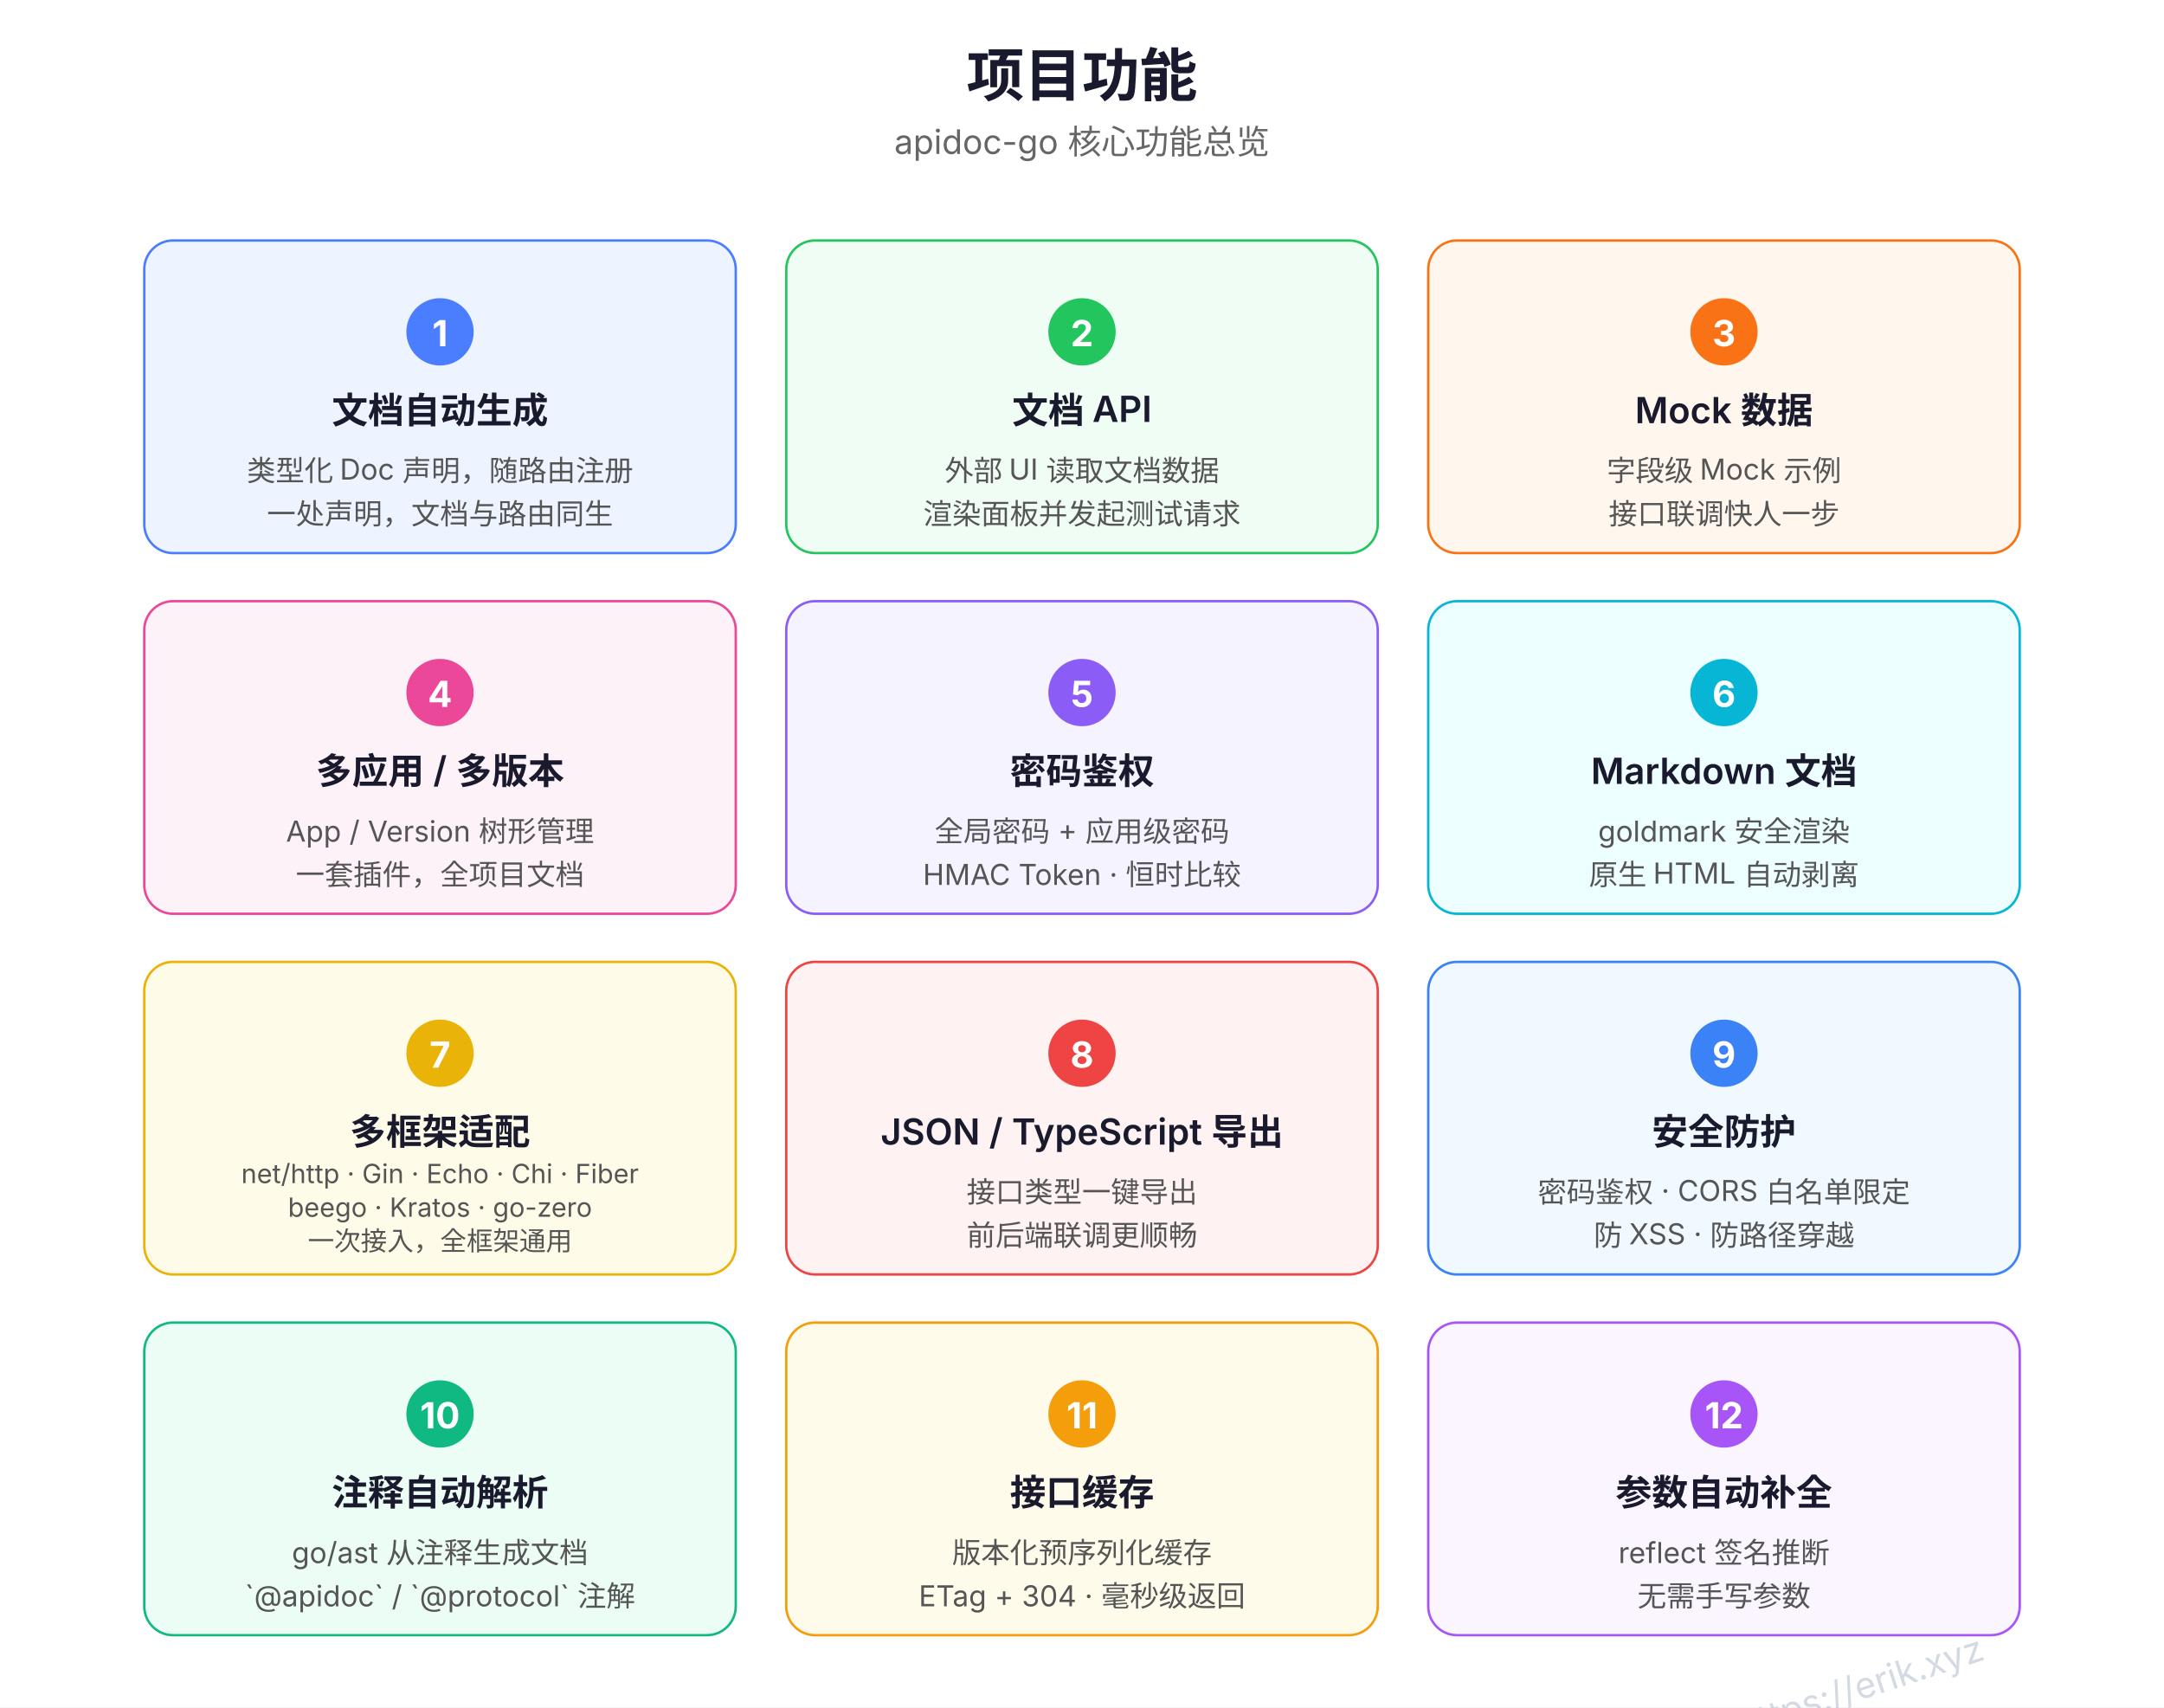
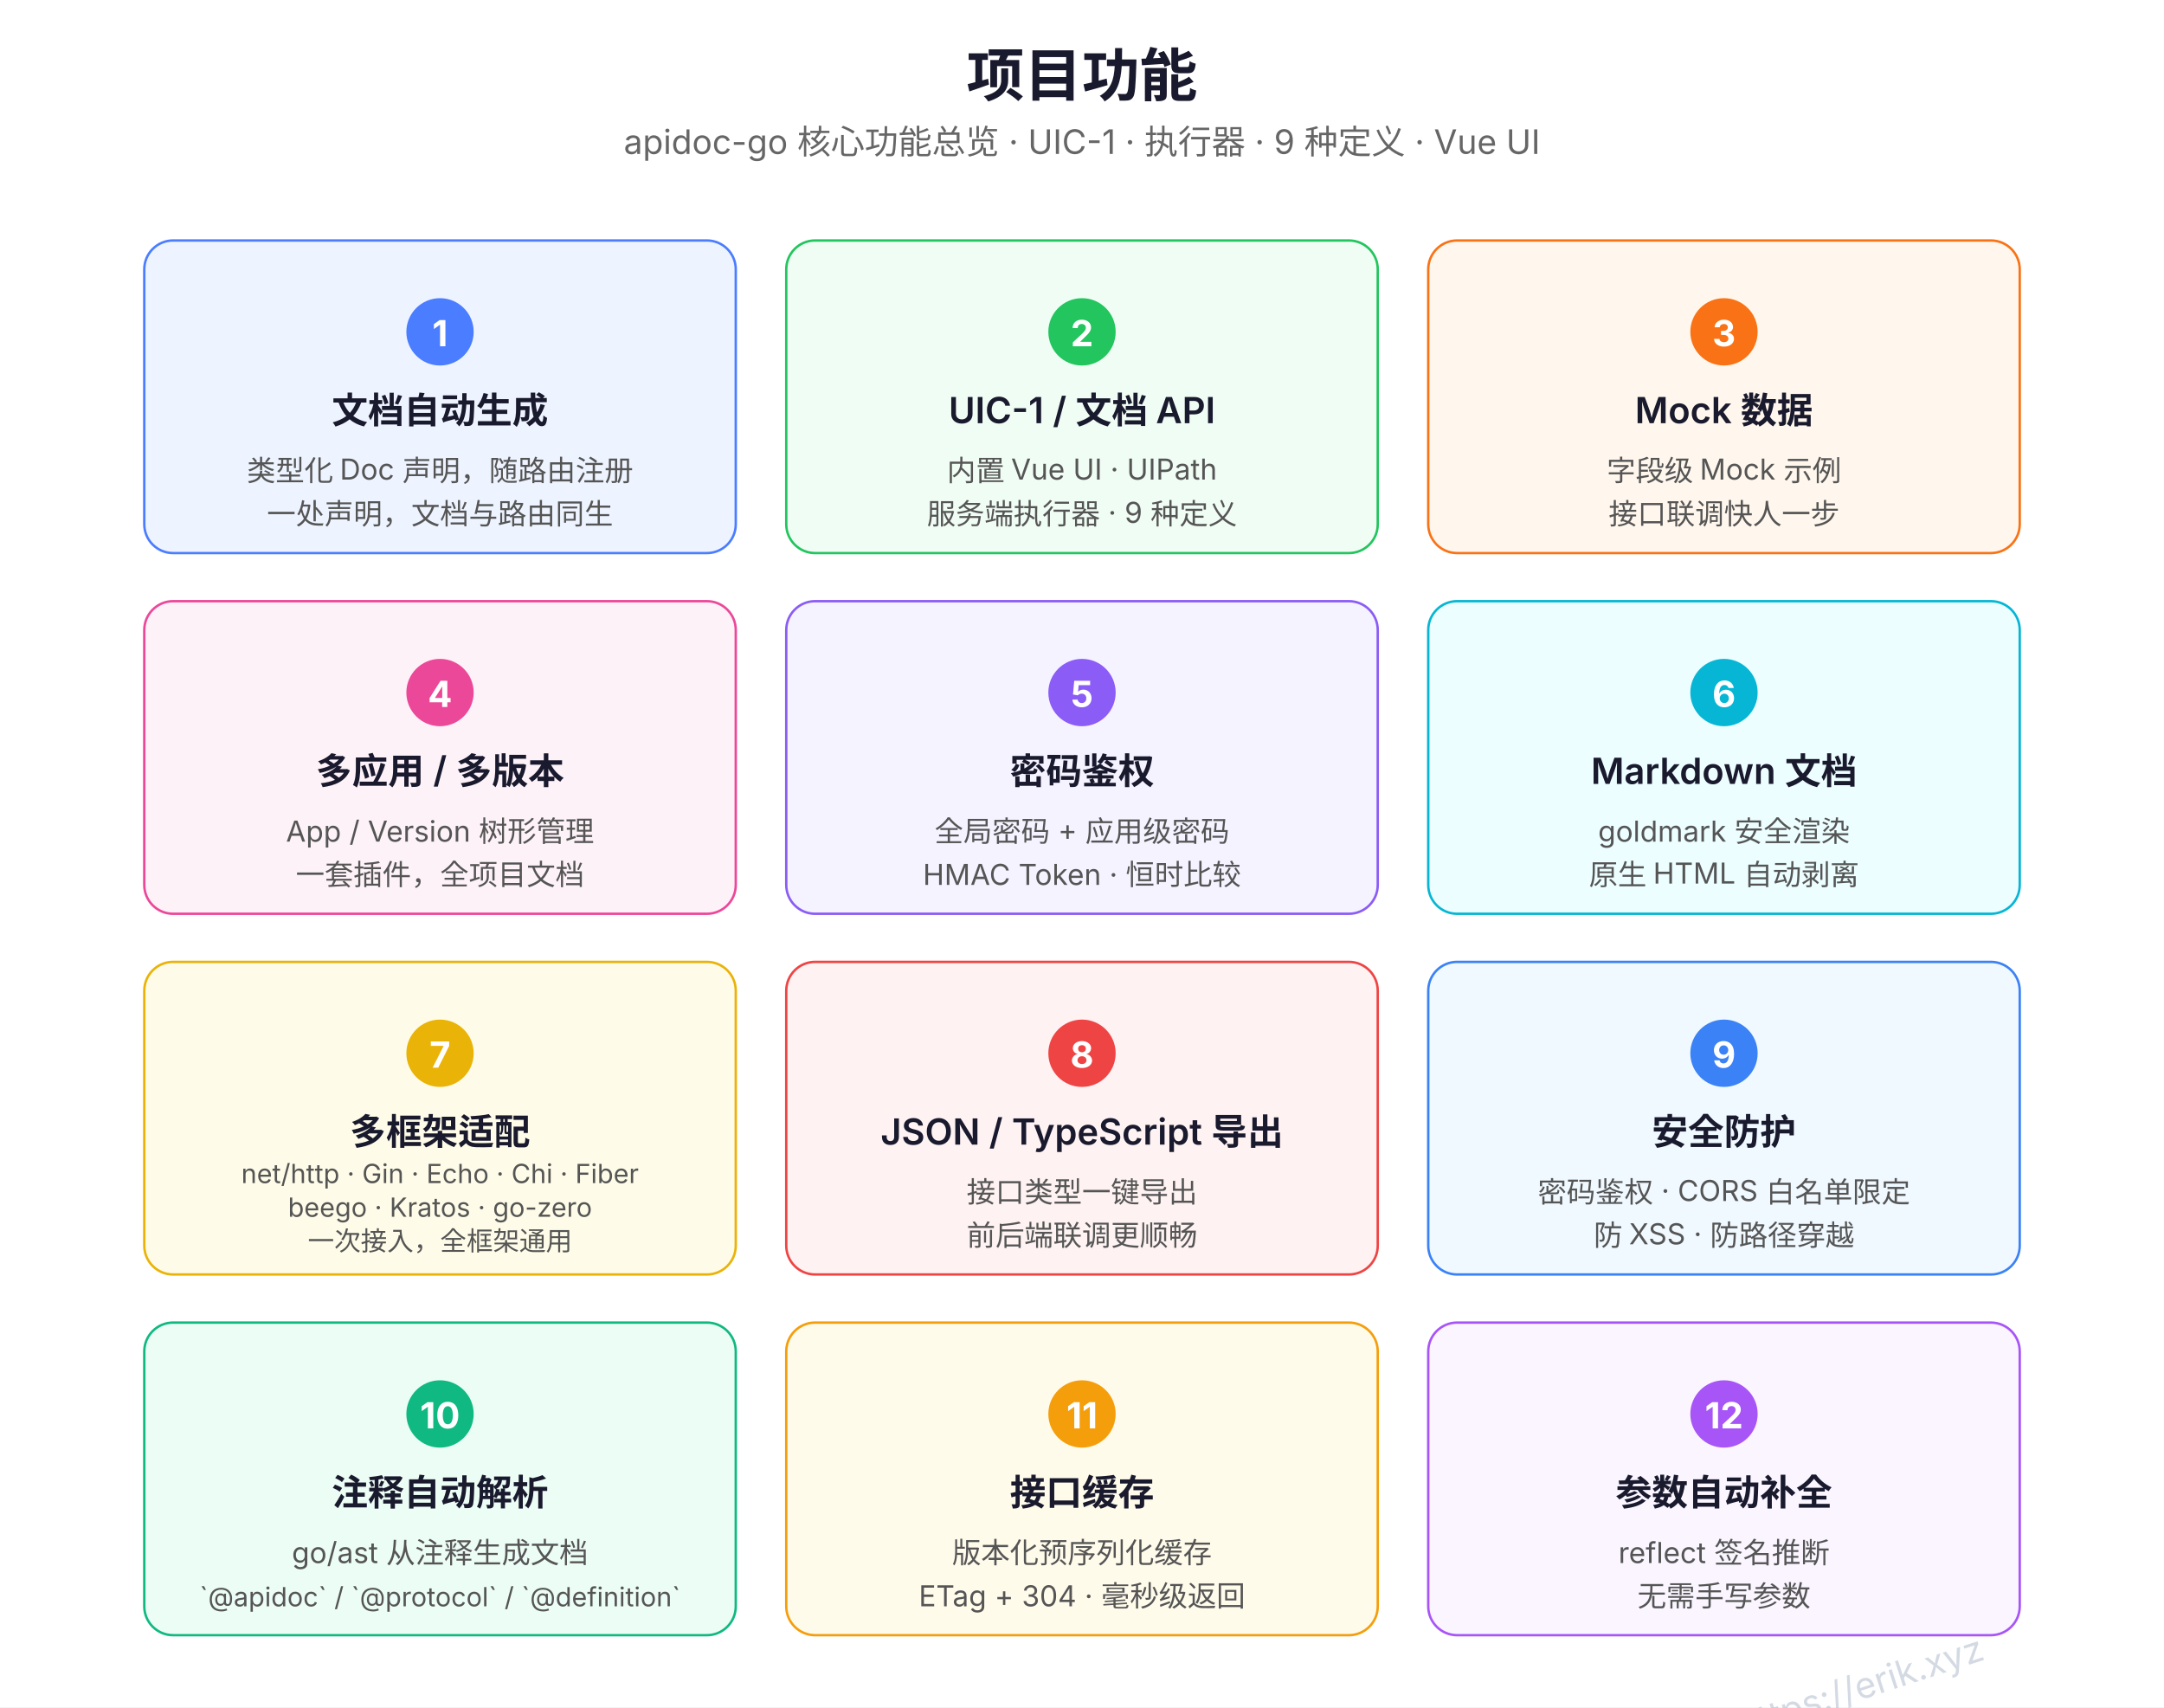
<svg xmlns="http://www.w3.org/2000/svg" viewBox="0 0 900 710" font-family="system-ui, -apple-system, 'Segoe UI', 'PingFang SC', sans-serif">
  <rect width="900" height="710" fill="#ffffff" />
  <text x="450" y="40" text-anchor="middle" font-size="24" font-weight="700" fill="#1a1a2e">项目功能</text>
-   <text x="450" y="64" text-anchor="middle" font-size="14" fill="#666">apidoc-go 核心功能总览</text>
+   <text x="450" y="64" text-anchor="middle" font-size="14" fill="#666">apidoc-go 核心功能总览 · UIC-1 · 执行器 · 9 种定义 · Vue UI</text>
  <rect x="60" y="100" width="246" height="130" rx="12" fill="#eef4ff" stroke="#4a7dff" />
  <circle cx="183" cy="138" r="14" fill="#4a7dff" />
  <text x="183" y="144" text-anchor="middle" font-size="15" font-weight="700" fill="#ffffff">1</text>
  <text x="183" y="176" text-anchor="middle" font-size="15" font-weight="600" fill="#1a1a2e">文档自动生成</text>
  <text x="183" y="200" text-anchor="middle" font-size="12" fill="#555">类型化 Doc 声明，随路由注册</text>
  <text x="183" y="218" text-anchor="middle" font-size="12" fill="#555">一处声明，文档与路由同生</text>
  <rect x="327" y="100" width="246" height="130" rx="12" fill="#f0fdf4" stroke="#22c55e" />
  <circle cx="450" cy="138" r="14" fill="#22c55e" />
  <text x="450" y="144" text-anchor="middle" font-size="15" font-weight="700" fill="#ffffff">2</text>
-   <text x="450" y="176" text-anchor="middle" font-size="15" font-weight="600" fill="#1a1a2e">文档 API</text>
-   <text x="450" y="200" text-anchor="middle" font-size="12" fill="#555">外部 UI 读取文档数据</text>
-   <text x="450" y="218" text-anchor="middle" font-size="12" fill="#555">渲染面板并发起测试请求</text>
+   <text x="450" y="176" text-anchor="middle" font-size="15" font-weight="600" fill="#1a1a2e">UIC-1 / 文档 API</text>
+   <text x="450" y="200" text-anchor="middle" font-size="12" fill="#555">内置 Vue UI · UIPath</text>
+   <text x="450" y="218" text-anchor="middle" font-size="12" fill="#555">服务端执行器 · 9 种定义</text>
  <rect x="594" y="100" width="246" height="130" rx="12" fill="#fff7ed" stroke="#f97316" />
  <circle cx="717" cy="138" r="14" fill="#f97316" />
  <text x="717" y="144" text-anchor="middle" font-size="15" font-weight="700" fill="#ffffff">3</text>
  <text x="717" y="176" text-anchor="middle" font-size="15" font-weight="600" fill="#1a1a2e">Mock 数据</text>
  <text x="717" y="200" text-anchor="middle" font-size="12" fill="#555">字段级 Mock 示例</text>
  <text x="717" y="218" text-anchor="middle" font-size="12" fill="#555">接口联调快人一步</text>
  <rect x="60" y="250" width="246" height="130" rx="12" fill="#fdf2f8" stroke="#ec4899" />
  <circle cx="183" cy="288" r="14" fill="#ec4899" />
  <text x="183" y="294" text-anchor="middle" font-size="15" font-weight="700" fill="#ffffff">4</text>
  <text x="183" y="326" text-anchor="middle" font-size="15" font-weight="600" fill="#1a1a2e">多应用 / 多版本</text>
  <text x="183" y="350" text-anchor="middle" font-size="12" fill="#555">App / Version 树形管理</text>
  <text x="183" y="368" text-anchor="middle" font-size="12" fill="#555">一套插件，全项目文档</text>
  <rect x="327" y="250" width="246" height="130" rx="12" fill="#f5f3ff" stroke="#8b5cf6" />
  <circle cx="450" cy="288" r="14" fill="#8b5cf6" />
  <text x="450" y="294" text-anchor="middle" font-size="15" font-weight="700" fill="#ffffff">5</text>
  <text x="450" y="326" text-anchor="middle" font-size="15" font-weight="600" fill="#1a1a2e">密码鉴权</text>
  <text x="450" y="350" text-anchor="middle" font-size="12" fill="#555">全局密码 + 应用级密码</text>
  <text x="450" y="368" text-anchor="middle" font-size="12" fill="#555">HMAC Token · 恒时比较</text>
  <rect x="594" y="250" width="246" height="130" rx="12" fill="#ecfeff" stroke="#06b6d4" />
  <circle cx="717" cy="288" r="14" fill="#06b6d4" />
  <text x="717" y="294" text-anchor="middle" font-size="15" font-weight="700" fill="#ffffff">6</text>
  <text x="717" y="326" text-anchor="middle" font-size="15" font-weight="600" fill="#1a1a2e">Markdown 文档</text>
  <text x="717" y="350" text-anchor="middle" font-size="12" fill="#555">goldmark 安全渲染</text>
  <text x="717" y="368" text-anchor="middle" font-size="12" fill="#555">原生 HTML 自动剥离</text>
  <rect x="60" y="400" width="246" height="130" rx="12" fill="#fefce8" stroke="#eab308" />
  <circle cx="183" cy="438" r="14" fill="#eab308" />
  <text x="183" y="444" text-anchor="middle" font-size="15" font-weight="700" fill="#ffffff">7</text>
  <text x="183" y="476" text-anchor="middle" font-size="15" font-weight="600" fill="#1a1a2e">多框架适配</text>
  <text x="183" y="492" text-anchor="middle" font-size="11" fill="#555">net/http · Gin · Echo · Chi · Fiber</text>
  <text x="183" y="506" text-anchor="middle" font-size="11" fill="#555">beego · Kratos · go-zero</text>
  <text x="183" y="520" text-anchor="middle" font-size="11" fill="#555">一次接入，全框架通用</text>
  <rect x="327" y="400" width="246" height="130" rx="12" fill="#fef2f2" stroke="#ef4444" />
  <circle cx="450" cy="438" r="14" fill="#ef4444" />
  <text x="450" y="444" text-anchor="middle" font-size="15" font-weight="700" fill="#ffffff">8</text>
  <text x="450" y="476" text-anchor="middle" font-size="15" font-weight="600" fill="#1a1a2e">JSON / TypeScript 导出</text>
  <text x="450" y="500" text-anchor="middle" font-size="12" fill="#555">接口类型一键导出</text>
  <text x="450" y="518" text-anchor="middle" font-size="12" fill="#555">前后端联调更顺畅</text>
  <rect x="594" y="400" width="246" height="130" rx="12" fill="#f0f9ff" stroke="#3b82f6" />
  <circle cx="717" cy="438" r="14" fill="#3b82f6" />
  <text x="717" y="444" text-anchor="middle" font-size="15" font-weight="700" fill="#ffffff">9</text>
  <text x="717" y="476" text-anchor="middle" font-size="15" font-weight="600" fill="#1a1a2e">安全防护</text>
  <text x="717" y="500" text-anchor="middle" font-size="12" fill="#555">密码鉴权 · CORS 白名单限定</text>
  <text x="717" y="518" text-anchor="middle" font-size="12" fill="#555">防 XSS · 防路径穿越</text>
  <rect x="60" y="550" width="246" height="130" rx="12" fill="#ecfdf5" stroke="#10b981" />
  <circle cx="183" cy="588" r="14" fill="#10b981" />
  <text x="183" y="594" text-anchor="middle" font-size="15" font-weight="700" fill="#ffffff">10</text>
  <text x="183" y="626" text-anchor="middle" font-size="15" font-weight="600" fill="#1a1a2e">注释自动解析</text>
  <text x="183" y="650" text-anchor="middle" font-size="12" fill="#555">go/ast 从注释生成文档</text>
-   <text x="183" y="668" text-anchor="middle" font-size="12" fill="#555">`@apidoc` / `@protocol` 注解</text>
+   <text x="183" y="668" text-anchor="middle" font-size="11" fill="#555">`@apidoc` / `@protocol` / `@definition`</text>
  <rect x="327" y="550" width="246" height="130" rx="12" fill="#fffbeb" stroke="#f59e0b" />
  <circle cx="450" cy="588" r="14" fill="#f59e0b" />
  <text x="450" y="594" text-anchor="middle" font-size="15" font-weight="700" fill="#ffffff">11</text>
  <text x="450" y="626" text-anchor="middle" font-size="15" font-weight="600" fill="#1a1a2e">接口缓存</text>
  <text x="450" y="650" text-anchor="middle" font-size="12" fill="#555">版本化预序列化缓存</text>
  <text x="450" y="668" text-anchor="middle" font-size="12" fill="#555">ETag + 304 · 毫秒级返回</text>
  <rect x="594" y="550" width="246" height="130" rx="12" fill="#faf5ff" stroke="#a855f7" />
  <circle cx="717" cy="588" r="14" fill="#a855f7" />
  <text x="717" y="594" text-anchor="middle" font-size="15" font-weight="700" fill="#ffffff">12</text>
  <text x="717" y="626" text-anchor="middle" font-size="15" font-weight="600" fill="#1a1a2e">参数自动补全</text>
  <text x="717" y="650" text-anchor="middle" font-size="12" fill="#555">reflect 签名推断</text>
  <text x="717" y="668" text-anchor="middle" font-size="12" fill="#555">无需手写参数</text>
  <g opacity="0.4">
    <text x="826" y="690" font-size="15" fill="#94a3b8" text-anchor="end" transform="rotate(-18 826 690)">https://erik.xyz</text>
  </g>
</svg>
